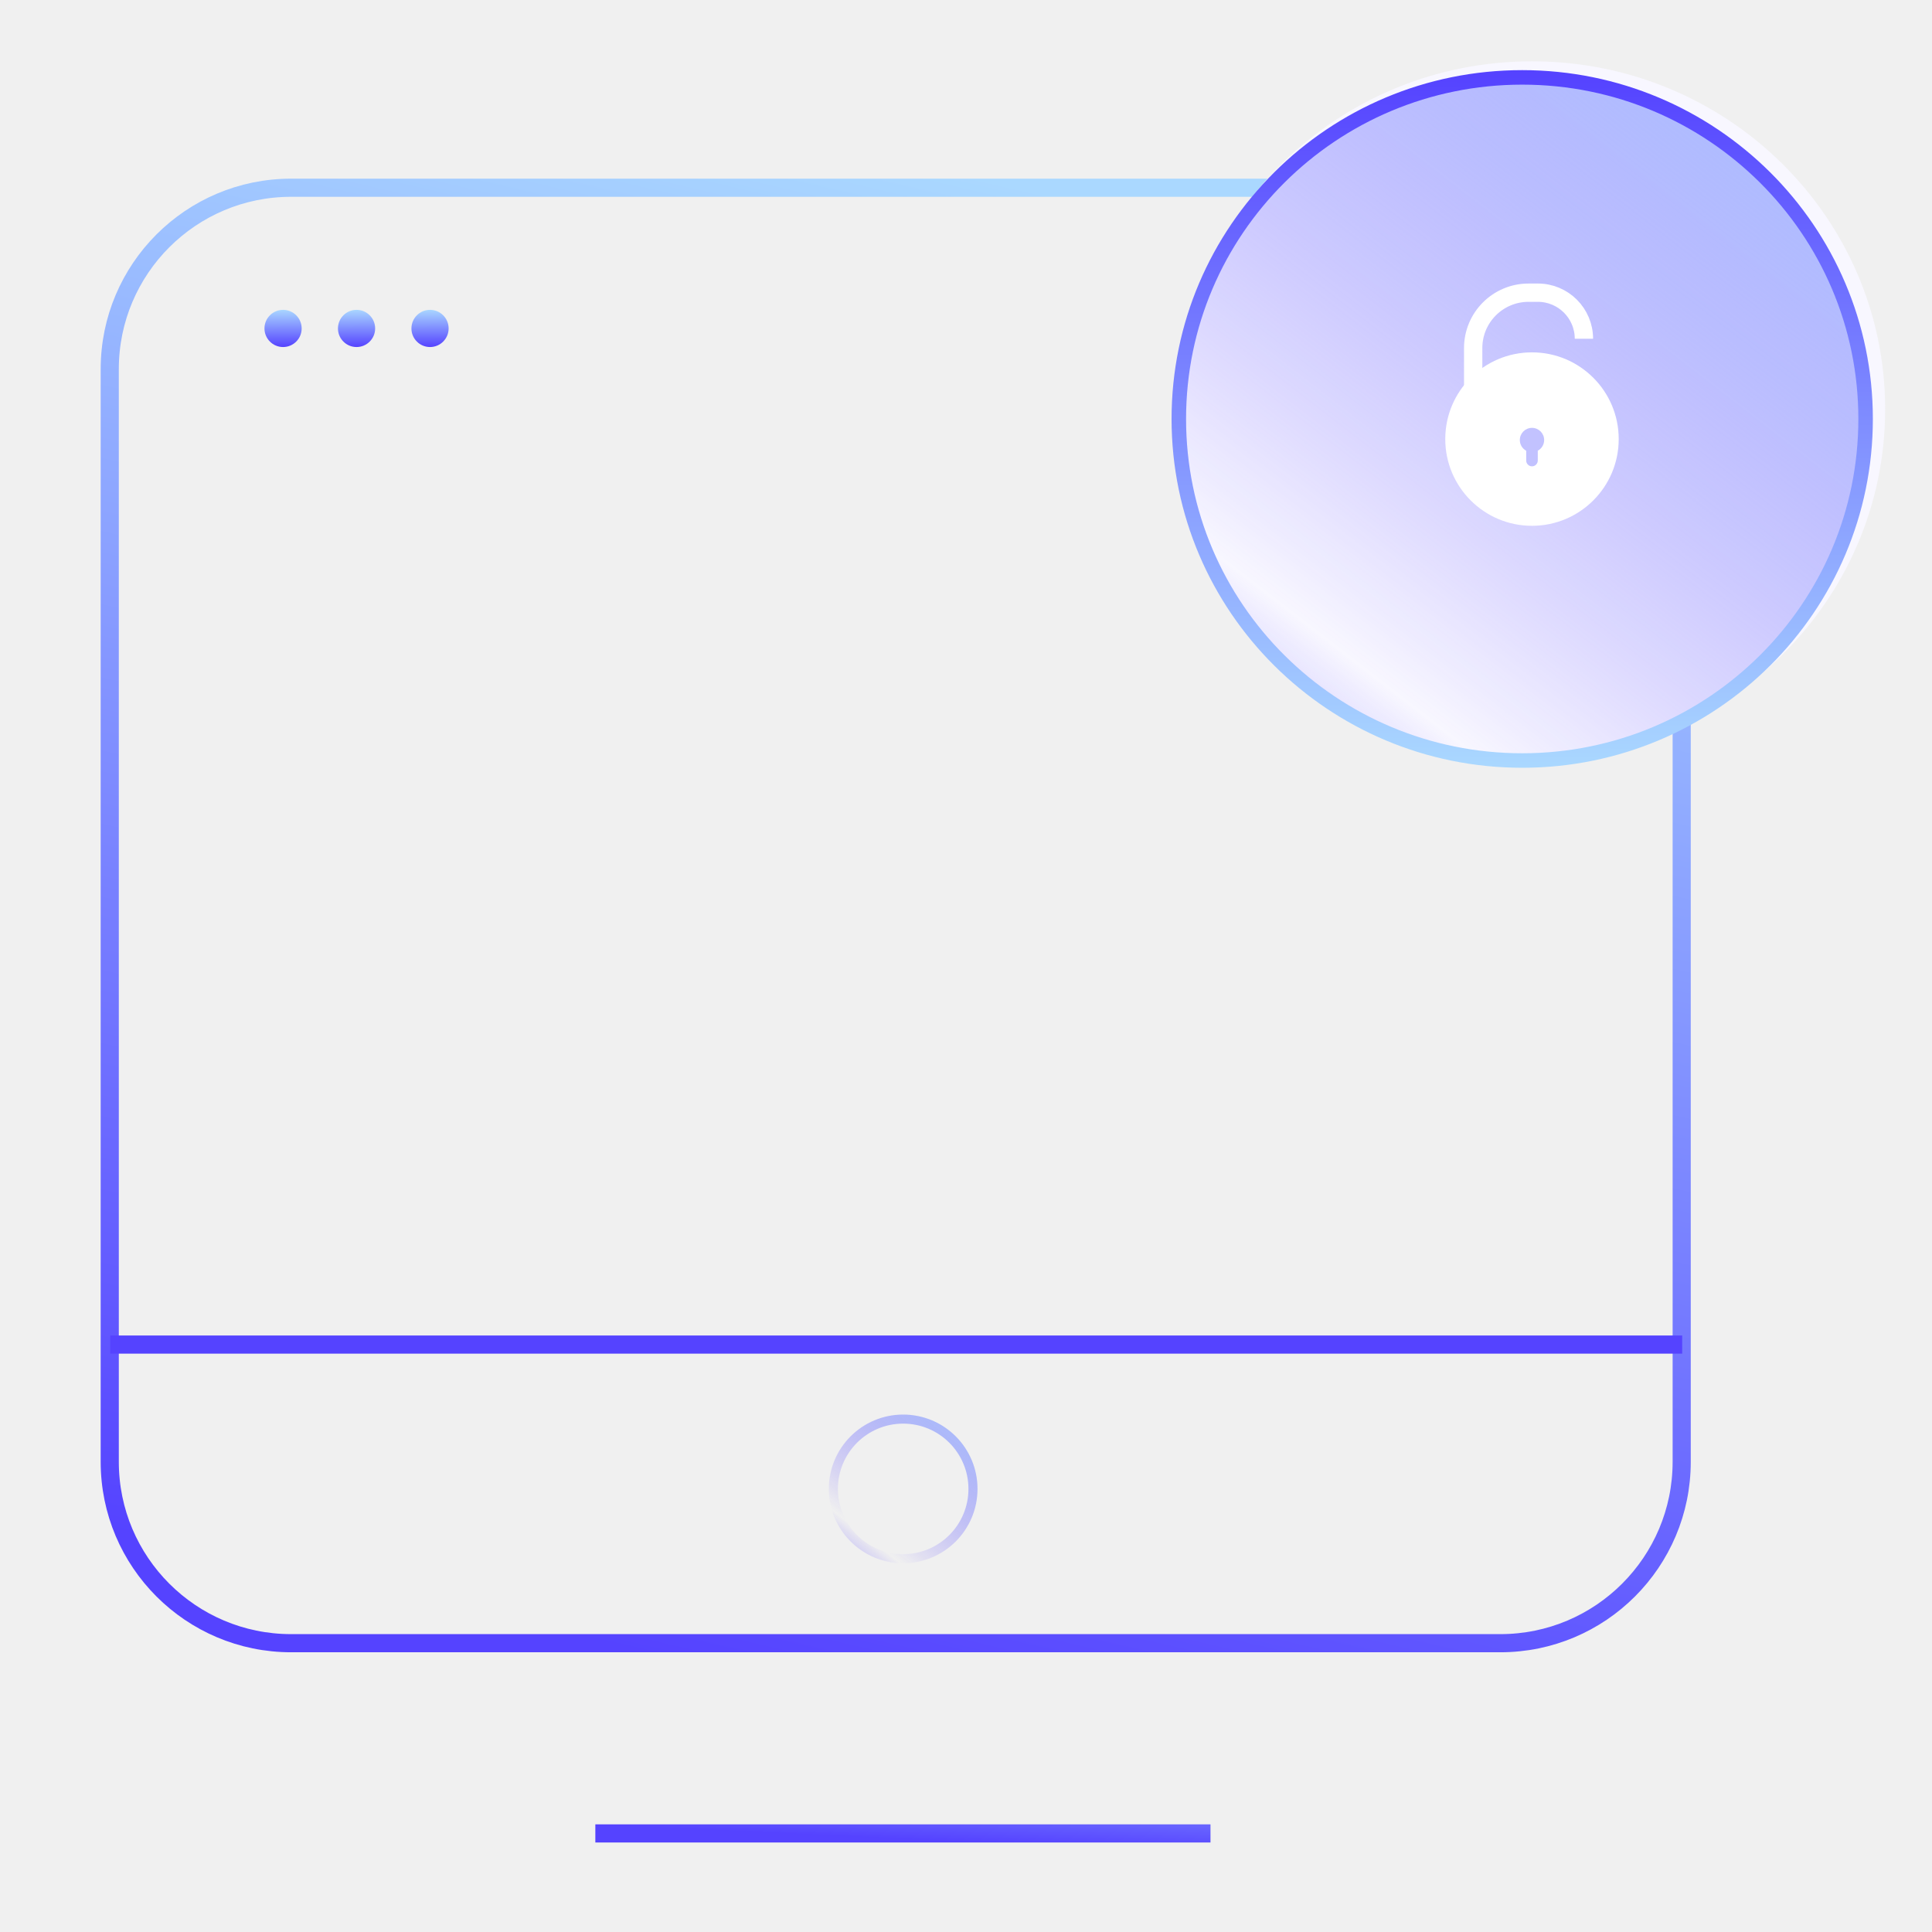
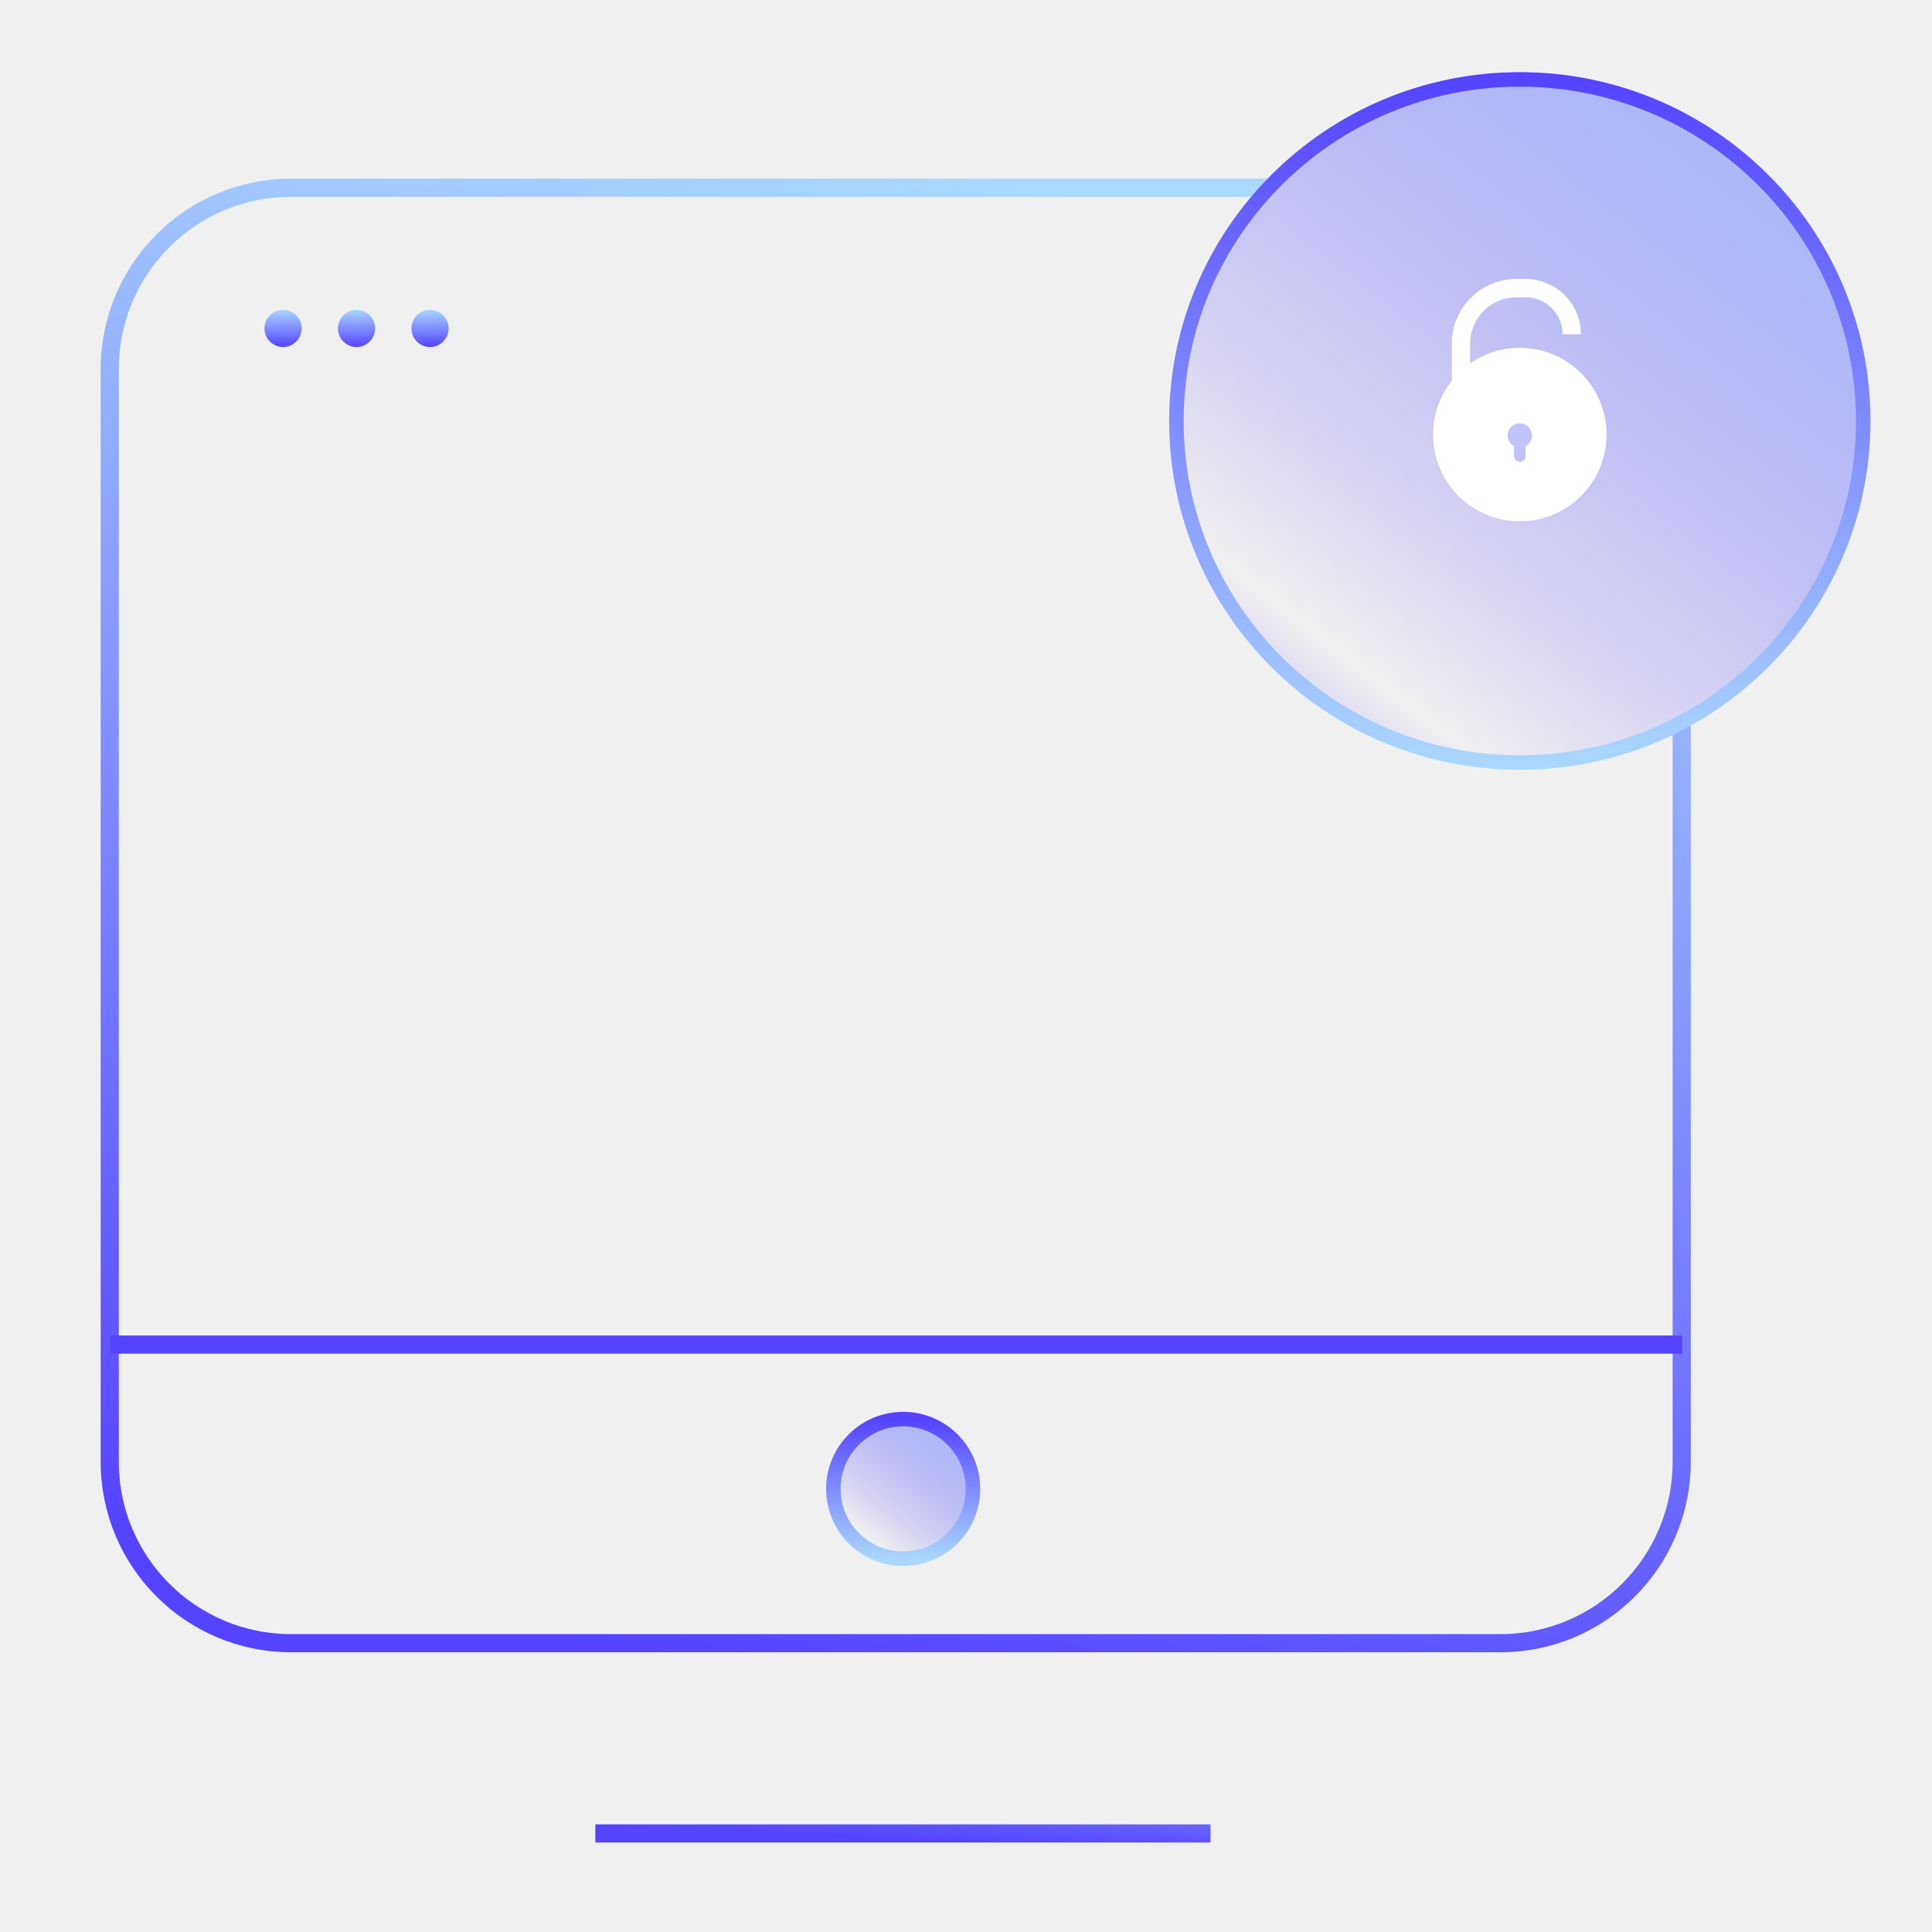
<svg xmlns="http://www.w3.org/2000/svg" width="213" height="213" viewBox="0 0 213 213" fill="none">
  <path d="M133.454 202.132H65.635" stroke="url(#paint0_linear_1130_78803)" stroke-width="2" stroke-miterlimit="10" />
-   <rect x="12.099" y="20.697" width="173.305" height="160.463" rx="20" stroke="url(#paint1_linear_1130_78803)" stroke-width="2" stroke-miterlimit="10" />
+   <path d="M139.752 20.697H32.099C21.054 20.697 12.099 29.651 12.099 40.697V161.16C12.099 172.205 21.054 181.16 32.099 181.16H165.404C176.45 181.16 185.404 172.205 185.404 161.16V79.197" stroke="url(#paint1_linear_1130_78803)" stroke-width="2" stroke-miterlimit="10" />
  <path d="M12.157 148.237H185.457" stroke="url(#paint2_linear_1130_78803)" stroke-width="2" stroke-miterlimit="10" />
-   <circle cx="99.573" cy="164.149" r="7.696" stroke="url(#paint3_linear_1130_78803)" stroke-miterlimit="10" />
-   <path d="M168.899 83.477C190.403 83.477 207.835 66.303 207.835 45.118C207.835 23.933 190.403 6.76 168.899 6.76C147.396 6.76 129.963 23.933 129.963 45.118C129.963 66.303 147.396 83.477 168.899 83.477Z" fill="#F8F7FF" />
-   <path d="M167.822 83.846C188.73 83.846 205.68 66.987 205.68 46.189C205.68 25.392 188.73 8.532 167.822 8.532C146.913 8.532 129.963 25.392 129.963 46.189C129.963 66.987 146.913 83.846 167.822 83.846Z" fill="url(#paint4_linear_1130_78803)" stroke="url(#paint5_linear_1130_78803)" stroke-width="1.599" stroke-miterlimit="10" />
-   <path d="M162.415 45.97V38.373C162.415 35.001 165.148 32.268 168.52 32.268H169.546C172.351 32.268 174.625 34.542 174.625 37.347" stroke="white" stroke-width="2.019" />
-   <circle cx="168.899" cy="48.408" r="9.561" fill="white" />
-   <path d="M168.899 47.171C169.64 47.171 170.241 47.771 170.241 48.512C170.241 49.022 169.956 49.465 169.538 49.692V50.774C169.537 51.126 169.251 51.411 168.899 51.411C168.547 51.411 168.261 51.126 168.261 50.774V49.692C167.842 49.465 167.558 49.022 167.558 48.512C167.558 47.771 168.158 47.171 168.899 47.171Z" fill="#C2C2FF" />
-   <circle cx="2.05" cy="2.05" r="2.05" transform="matrix(1 0 0 -1 29.1582 38.2598)" fill="url(#paint6_linear_1130_78803)" />
-   <circle cx="2.05" cy="2.05" r="2.05" transform="matrix(1 0 0 -1 37.259 38.2598)" fill="url(#paint7_linear_1130_78803)" />
-   <circle cx="2.05" cy="2.05" r="2.05" transform="matrix(1 0 0 -1 45.3599 38.2598)" fill="url(#paint8_linear_1130_78803)" />
+   <circle cx="99.573" cy="164.149" r="7.696" fill="url(#paint3_linear_1130_78803)" stroke="url(#paint4_linear_1130_78803)" stroke-width="1.599" stroke-miterlimit="10" />
+   <path d="M167.557 84.068C188.466 84.068 205.416 67.209 205.416 46.411C205.416 25.614 188.466 8.755 167.557 8.755C146.649 8.755 129.699 25.614 129.699 46.411C129.699 67.209 146.649 84.068 167.557 84.068Z" fill="url(#paint5_linear_1130_78803)" stroke="url(#paint6_linear_1130_78803)" stroke-width="1.599" stroke-miterlimit="10" />
+   <path d="M161.073 45.471V37.873C161.073 34.502 163.806 31.768 167.178 31.768H168.204C171.009 31.768 173.283 34.042 173.283 36.847" stroke="white" stroke-width="2.019" />
+   <circle cx="167.558" cy="47.908" r="9.561" fill="white" />
+   <path d="M167.557 46.671C168.298 46.671 168.899 47.272 168.899 48.012C168.899 48.522 168.614 48.965 168.196 49.192V50.274C168.196 50.626 167.91 50.912 167.557 50.912C167.205 50.911 166.92 50.626 166.919 50.274V49.192C166.501 48.965 166.216 48.522 166.216 48.012C166.216 47.272 166.816 46.671 167.557 46.671Z" fill="#C2C2FF" />
+   <circle cx="2.05" cy="2.05" r="2.05" transform="matrix(1 0 0 -1 29.1582 38.2598)" fill="url(#paint7_linear_1130_78803)" />
+   <circle cx="2.05" cy="2.05" r="2.05" transform="matrix(1 0 0 -1 37.259 38.2598)" fill="url(#paint8_linear_1130_78803)" />
+   <circle cx="2.05" cy="2.05" r="2.05" transform="matrix(1 0 0 -1 45.3599 38.2598)" fill="url(#paint9_linear_1130_78803)" />
  <defs>
    <linearGradient id="paint0_linear_1130_78803" x1="107.128" y1="189.628" x2="106.504" y2="203.055" gradientUnits="userSpaceOnUse">
      <stop stop-color="#AAD8FF" />
      <stop offset="1" stop-color="#5543FF" />
    </linearGradient>
    <linearGradient id="paint1_linear_1130_78803" x1="118.131" y1="21.787" x2="80.375" y2="184.533" gradientUnits="userSpaceOnUse">
      <stop stop-color="#AAD8FF" />
      <stop offset="1" stop-color="#5543FF" />
    </linearGradient>
    <linearGradient id="paint2_linear_1130_78803" x1="183.833" y1="149.397" x2="184.006" y2="153.557" gradientUnits="userSpaceOnUse">
      <stop stop-color="#5543FF" />
      <stop offset="1" stop-color="#AAD8FF" />
    </linearGradient>
    <linearGradient id="paint3_linear_1130_78803" x1="84.512" y1="177.022" x2="106.151" y2="149.237" gradientUnits="userSpaceOnUse">
      <stop offset="0.081" stop-color="#AAD8FF" />
      <stop offset="0.363" stop-color="#482CFF" stop-opacity="0" />
      <stop offset="1" stop-color="#AAD8FF" />
    </linearGradient>
-     <linearGradient id="paint4_linear_1130_78803" x1="93.726" y1="109.177" x2="199.473" y2="-27.327" gradientUnits="userSpaceOnUse">
+     <linearGradient id="paint4_linear_1130_78803" x1="88.826" y1="171.955" x2="88.936" y2="156.342" gradientUnits="userSpaceOnUse">
+       <stop stop-color="#AAD8FF" />
+       <stop offset="1" stop-color="#5543FF" />
+     </linearGradient>
+     <linearGradient id="paint5_linear_1130_78803" x1="93.462" y1="109.399" x2="199.208" y2="-27.105" gradientUnits="userSpaceOnUse">
      <stop offset="0.081" stop-color="#AAD8FF" />
      <stop offset="0.363" stop-color="#482CFF" stop-opacity="0" />
      <stop offset="1" stop-color="#AAD8FF" />
    </linearGradient>
-     <linearGradient id="paint5_linear_1130_78803" x1="114.948" y1="84.387" x2="115.486" y2="7.986" gradientUnits="userSpaceOnUse">
-       <stop stop-color="#AAD8FF" />
-       <stop offset="1" stop-color="#5543FF" />
-     </linearGradient>
-     <linearGradient id="paint6_linear_1130_78803" x1="-0.813" y1="4.13" x2="-0.784" y2="-0.03" gradientUnits="userSpaceOnUse">
+     <linearGradient id="paint6_linear_1130_78803" x1="114.684" y1="84.609" x2="115.222" y2="8.208" gradientUnits="userSpaceOnUse">
      <stop stop-color="#AAD8FF" />
      <stop offset="1" stop-color="#5543FF" />
    </linearGradient>
    <linearGradient id="paint7_linear_1130_78803" x1="-0.813" y1="4.13" x2="-0.784" y2="-0.03" gradientUnits="userSpaceOnUse">
      <stop stop-color="#AAD8FF" />
      <stop offset="1" stop-color="#5543FF" />
    </linearGradient>
    <linearGradient id="paint8_linear_1130_78803" x1="-0.813" y1="4.13" x2="-0.784" y2="-0.03" gradientUnits="userSpaceOnUse">
      <stop stop-color="#AAD8FF" />
      <stop offset="1" stop-color="#5543FF" />
    </linearGradient>
+     <linearGradient id="paint9_linear_1130_78803" x1="-0.813" y1="4.13" x2="-0.784" y2="-0.03" gradientUnits="userSpaceOnUse">
+       <stop stop-color="#AAD8FF" />
+       <stop offset="1" stop-color="#5543FF" />
+     </linearGradient>
  </defs>
</svg>
